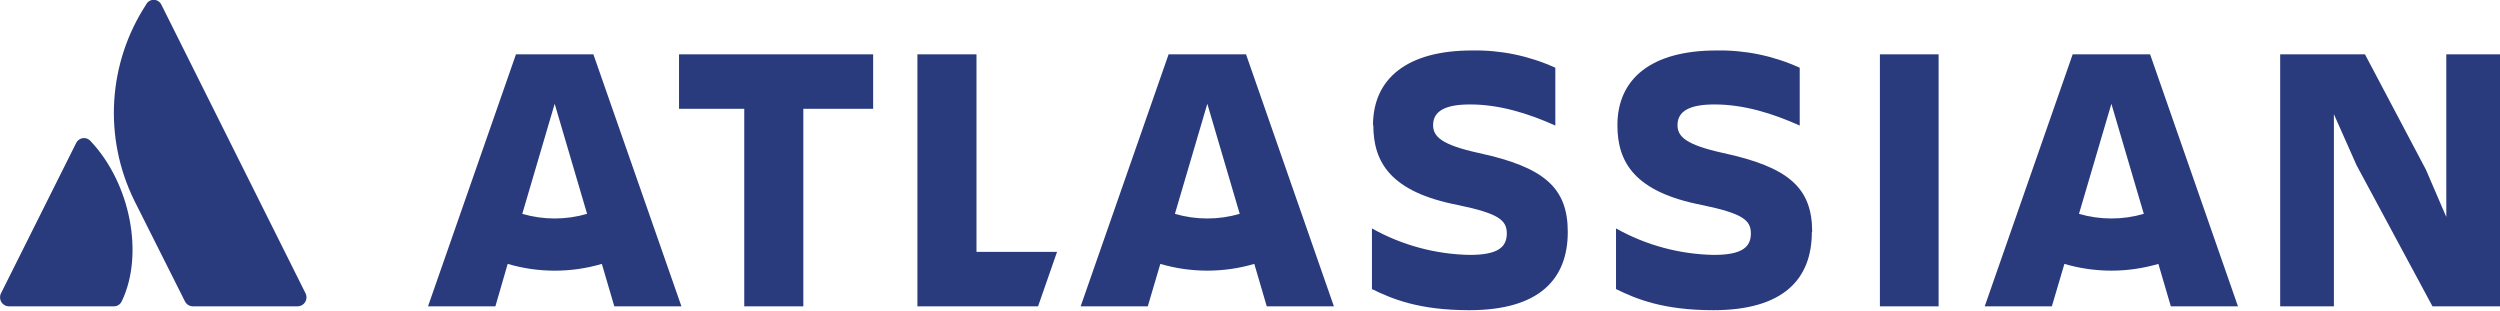
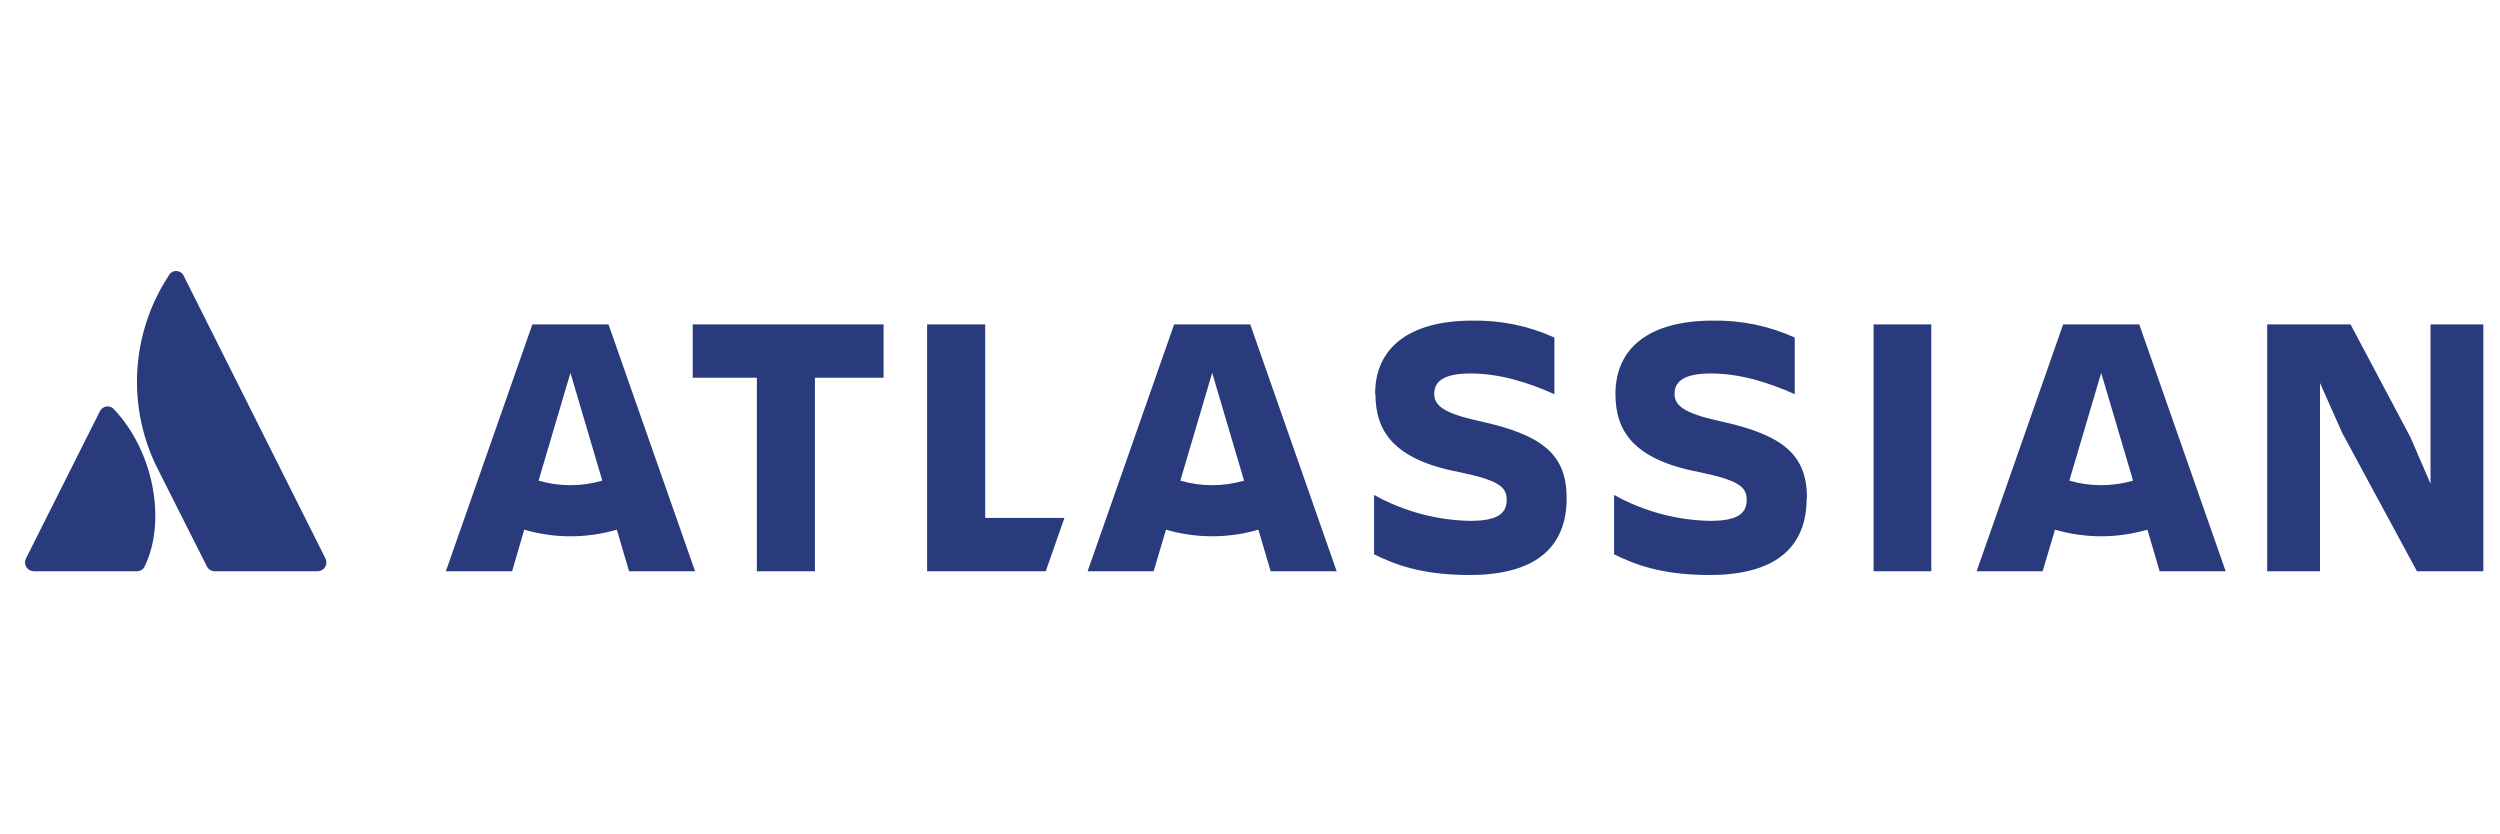
- <svg xmlns="http://www.w3.org/2000/svg" viewBox="0 0 540 67">
-   <defs>
-     <style>.cls-3{fill:#293a7d}</style>
-     <linearGradient id="linear-gradient" x1="28.54" y1="35.57" x2="11.41" y2="65.24" gradientUnits="userSpaceOnUse">
-       <stop offset="0" stop-color="#293a7d" />
-       <stop offset=".92" stop-color="#293a7d" />
-     </linearGradient>
-   </defs>
-   <g id="Layer_2" data-name="Layer 2">
-     <g id="Blue">
-       <path d="M19.64 30.56a1.88 1.88 0 0 0-3.2.35L.21 63.36a1.94 1.94 0 0 0 1.74 2.81h22.6a1.87 1.87 0 0 0 1.74-1.07c4.86-10.1 1.91-25.4-6.65-34.54zM31.55 1A42.81 42.81 0 0 0 29 43.3l10.95 21.8a1.94 1.94 0 0 0 1.74 1.07h22.6A1.94 1.94 0 0 0 66 63.36L34.85 1a1.83 1.83 0 0 0-3.3 0z" fill="#293a7d" />
-       <path class="cls-3" d="M296.64 27.06c0 8 3.73 14.42 18.31 17.23 8.7 1.82 10.52 3.23 10.52 6.13s-1.82 4.64-8 4.64a44.89 44.89 0 0 1-21.13-5.72v13.1c4.39 2.15 10.19 4.56 21 4.56 15.25 0 21.3-6.79 21.3-16.9m0 0c0-9.53-5.05-14-19.31-17.07-7.87-1.74-9.78-3.48-9.78-6 0-3.15 2.82-4.47 8-4.47 6.3 0 12.51 1.91 18.4 4.56V14.63a41.58 41.58 0 0 0-18-3.73c-14.09 0-21.38 6.13-21.38 16.16M492.52 11.73v54.44h11.6V24.66l4.89 11.02 16.41 30.49H540V11.73h-11.6v35.14l-4.39-10.2-13.18-24.94h-18.31zM406.06 11.73h12.68v54.44h-12.68zM391.43 50.1c0-9.53-5.05-14-19.31-17.07-7.87-1.74-9.78-3.48-9.78-6 0-3.15 2.82-4.47 8-4.47 6.3 0 12.51 1.91 18.4 4.56V14.63a41.58 41.58 0 0 0-18-3.73c-14.09 0-21.38 6.13-21.38 16.16 0 8 3.73 14.42 18.31 17.23 8.7 1.82 10.52 3.23 10.52 6.13s-1.82 4.64-8 4.64a44.89 44.89 0 0 1-21.13-5.72v13.1c4.39 2.15 10.19 4.56 21 4.56 15.25 0 21.3-6.79 21.3-16.9M198.16 11.73v54.44h26.06l4.1-11.76h-17.4V11.73h-12.76zM146.67 11.73V23.5h14.09v42.67h12.76V23.5h15.08V11.73h-41.93zM128.17 11.73h-16.72l-19 54.44H107l2.66-9.17A36 36 0 0 0 130 57l2.69 9.17h14.5zm-8.36 35.46a24.76 24.76 0 0 1-7-1l7-23.77 7 23.77a24.76 24.76 0 0 1-7 1zM269.14 11.73h-16.72l-19 54.44h14.5l2.71-9.17a36 36 0 0 0 20.3 0l2.69 9.17h14.5zm-8.36 35.46a24.76 24.76 0 0 1-7-1l7-23.77 7 23.77a24.76 24.76 0 0 1-7 1zM464.42 11.73H447.7l-19 54.44h14.5l2.71-9.17a36 36 0 0 0 20.3 0l2.69 9.17h14.5zm-8.36 35.46a24.76 24.76 0 0 1-7-1l7-23.77 7 23.77a24.76 24.76 0 0 1-7 1z" />
+ <svg xmlns="http://www.w3.org/2000/svg" width="300px" height="100px" viewBox="0 0 300 100" version="1.1">
+   <g id="Artboard" stroke="none" stroke-width="1" fill="none" fill-rule="evenodd">
+     <g id="atlasian" transform="translate(3, 32)" fill="#293A7D" fill-rule="nonzero">
+       <path d="M10.729,17.172 C10.511,16.887 10.159,16.737 9.801,16.776 C9.444,16.815 9.132,17.038 8.981,17.363 L0.115,35.019 C-0.05,35.347 -0.033,35.737 0.161,36.049 C0.355,36.36 0.697,36.55 1.065,36.548 L13.412,36.548 C13.816,36.559 14.189,36.331 14.362,35.966 C17.017,30.471 15.406,22.146 10.729,17.172 Z M17.236,1.088 C12.724,7.977 12.195,16.725 15.843,24.104 L21.825,35.966 C22.005,36.324 22.373,36.55 22.775,36.548 L35.121,36.548 C35.487,36.544 35.824,36.352 36.014,36.042 C36.204,35.731 36.219,35.345 36.056,35.019 L19.038,1.088 C18.872,0.743 18.522,0.523 18.137,0.523 C17.752,0.523 17.402,0.743 17.236,1.088 Z" id="Shape" />
+       <path d="M162.053,15.268 C162.053,19.621 164.091,23.114 172.056,24.643 C176.809,25.633 177.803,26.401 177.803,27.979 C177.803,29.556 176.809,30.503 173.433,30.503 C169.386,30.43 165.42,29.361 161.889,27.391 L161.889,34.519 C164.288,35.689 167.456,37 173.362,37 C181.693,37 184.998,33.305 184.998,27.804 L162.053,15.268 Z M184.998,27.804 C184.998,22.619 182.239,20.187 174.449,18.516 C170.149,17.57 169.106,16.623 169.106,15.252 C169.106,13.538 170.647,12.819 173.476,12.819 C176.918,12.819 180.311,13.859 183.528,15.301 L183.528,8.505 C180.444,7.106 177.084,6.412 173.695,6.475 C165.998,6.475 162.015,9.81 162.015,15.268 L184.998,27.804 Z M269.062,6.927 L269.062,36.548 L275.399,36.548 L275.399,13.962 L278.07,19.958 L287.035,36.548 L295,36.548 L295,6.927 L288.663,6.927 L288.663,26.047 L286.265,20.497 L279.065,6.927 L269.062,6.927 Z M221.829,6.927 L228.756,6.927 L228.756,36.548 L221.829,36.548 L221.829,6.927 Z M213.837,27.804 C213.837,22.619 211.078,20.187 203.288,18.516 C198.988,17.57 197.945,16.623 197.945,15.252 C197.945,13.538 199.486,12.819 202.315,12.819 C205.757,12.819 209.15,13.859 212.367,15.301 L212.367,8.505 C209.283,7.106 205.923,6.412 202.534,6.475 C194.837,6.475 190.854,9.81 190.854,15.268 C190.854,19.621 192.892,23.114 200.857,24.643 C205.61,25.633 206.604,26.401 206.604,27.979 C206.604,29.556 205.61,30.503 202.233,30.503 C198.187,30.43 194.221,29.361 190.69,27.391 L190.69,34.519 C193.088,35.689 196.257,37 202.162,37 C210.493,37 213.799,33.305 213.799,27.804 L213.837,27.804 Z M108.254,6.927 L108.254,36.548 L122.491,36.548 L124.73,30.15 L115.225,30.15 L115.225,6.927 L108.254,6.927 Z M80.125,6.927 L80.125,13.331 L87.823,13.331 L87.823,36.548 L94.793,36.548 L94.793,13.331 L103.031,13.331 L103.031,6.927 L80.125,6.927 Z M70.019,6.927 L60.885,6.927 L50.505,36.548 L58.454,36.548 L59.907,31.559 C63.534,32.623 67.392,32.623 71.019,31.559 L72.488,36.548 L80.409,36.548 L70.019,6.927 Z M65.452,26.221 C64.157,26.223 62.87,26.04 61.628,25.677 L65.452,12.743 L69.276,25.677 C68.034,26.04 66.746,26.223 65.452,26.221 Z M147.03,6.927 L137.896,6.927 L127.516,36.548 L135.438,36.548 L136.918,31.559 C140.538,32.618 144.388,32.618 148.008,31.559 L149.478,36.548 L157.399,36.548 L147.03,6.927 Z M142.463,26.221 C141.169,26.223 139.881,26.04 138.639,25.677 L142.463,12.743 L146.287,25.677 C145.045,26.04 143.757,26.223 142.463,26.221 Z M253.711,6.927 L244.577,6.927 L234.197,36.548 L242.119,36.548 L243.599,31.559 C247.219,32.618 251.069,32.618 254.689,31.559 L256.158,36.548 L264.08,36.548 L253.711,6.927 Z M249.144,26.221 C247.85,26.223 246.562,26.04 245.32,25.677 L249.144,12.743 L252.968,25.677 C251.726,26.04 250.438,26.223 249.144,26.221 Z" id="Shape" />
    </g>
  </g>
</svg>
